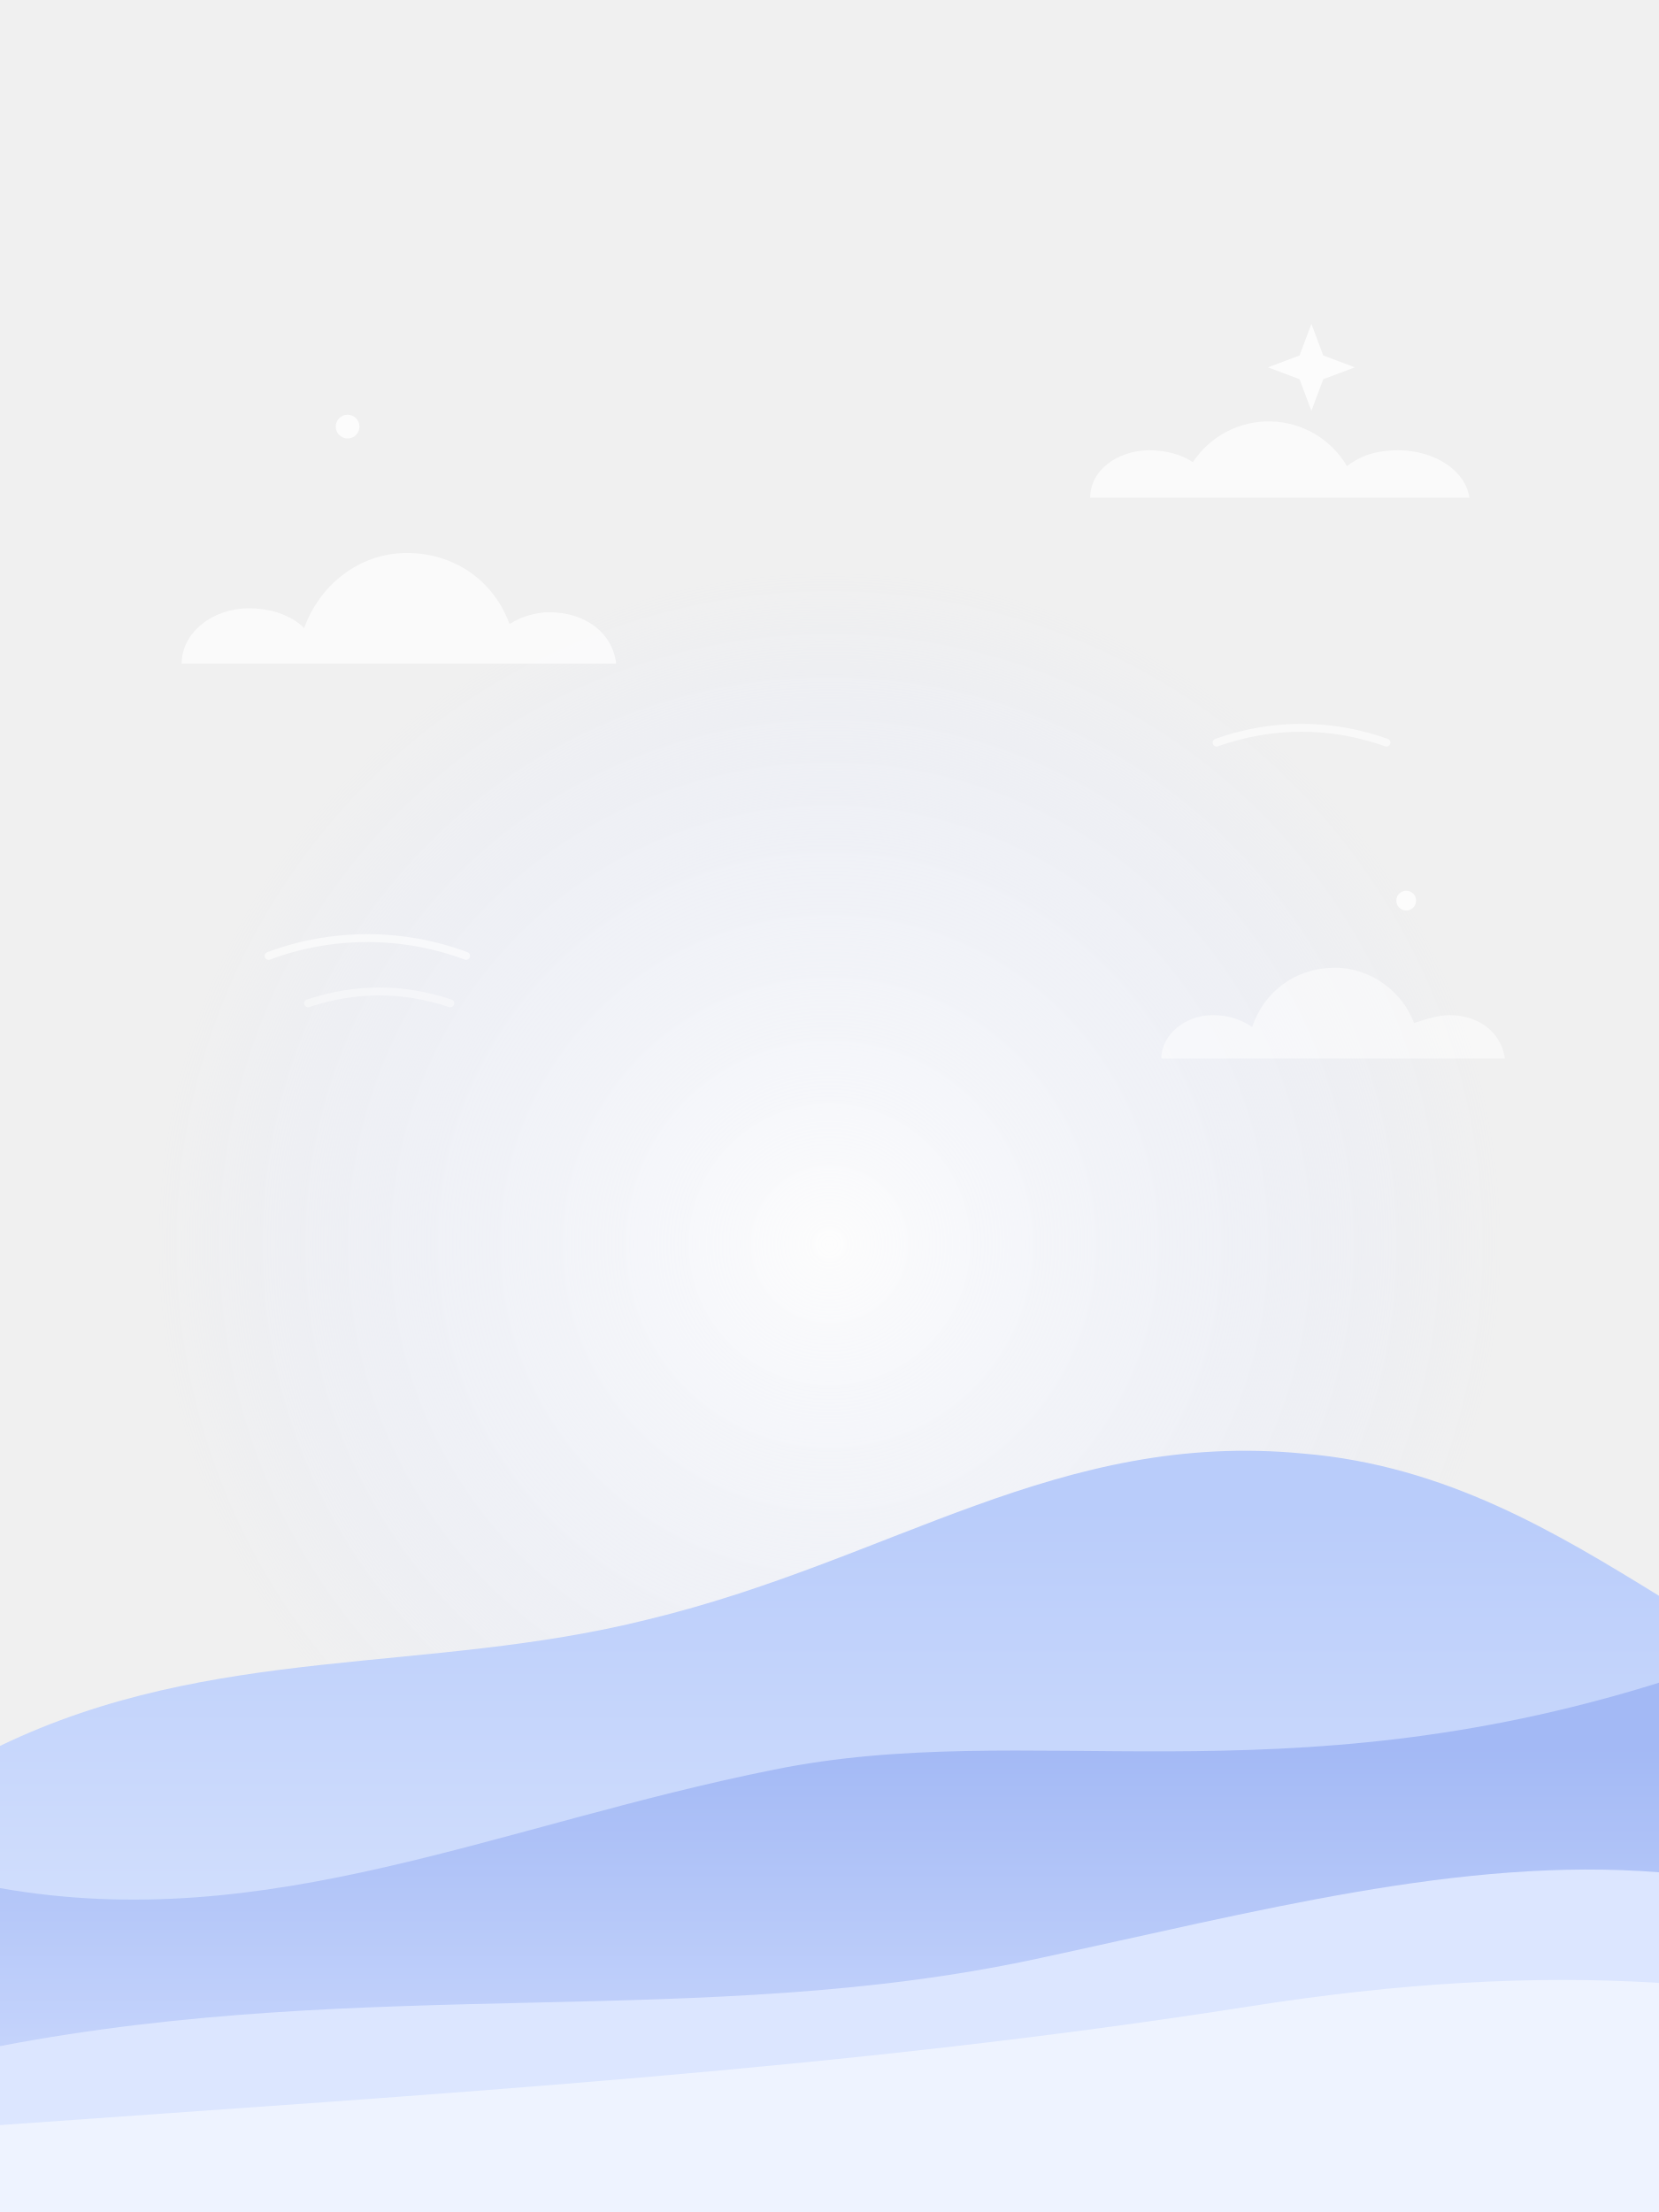
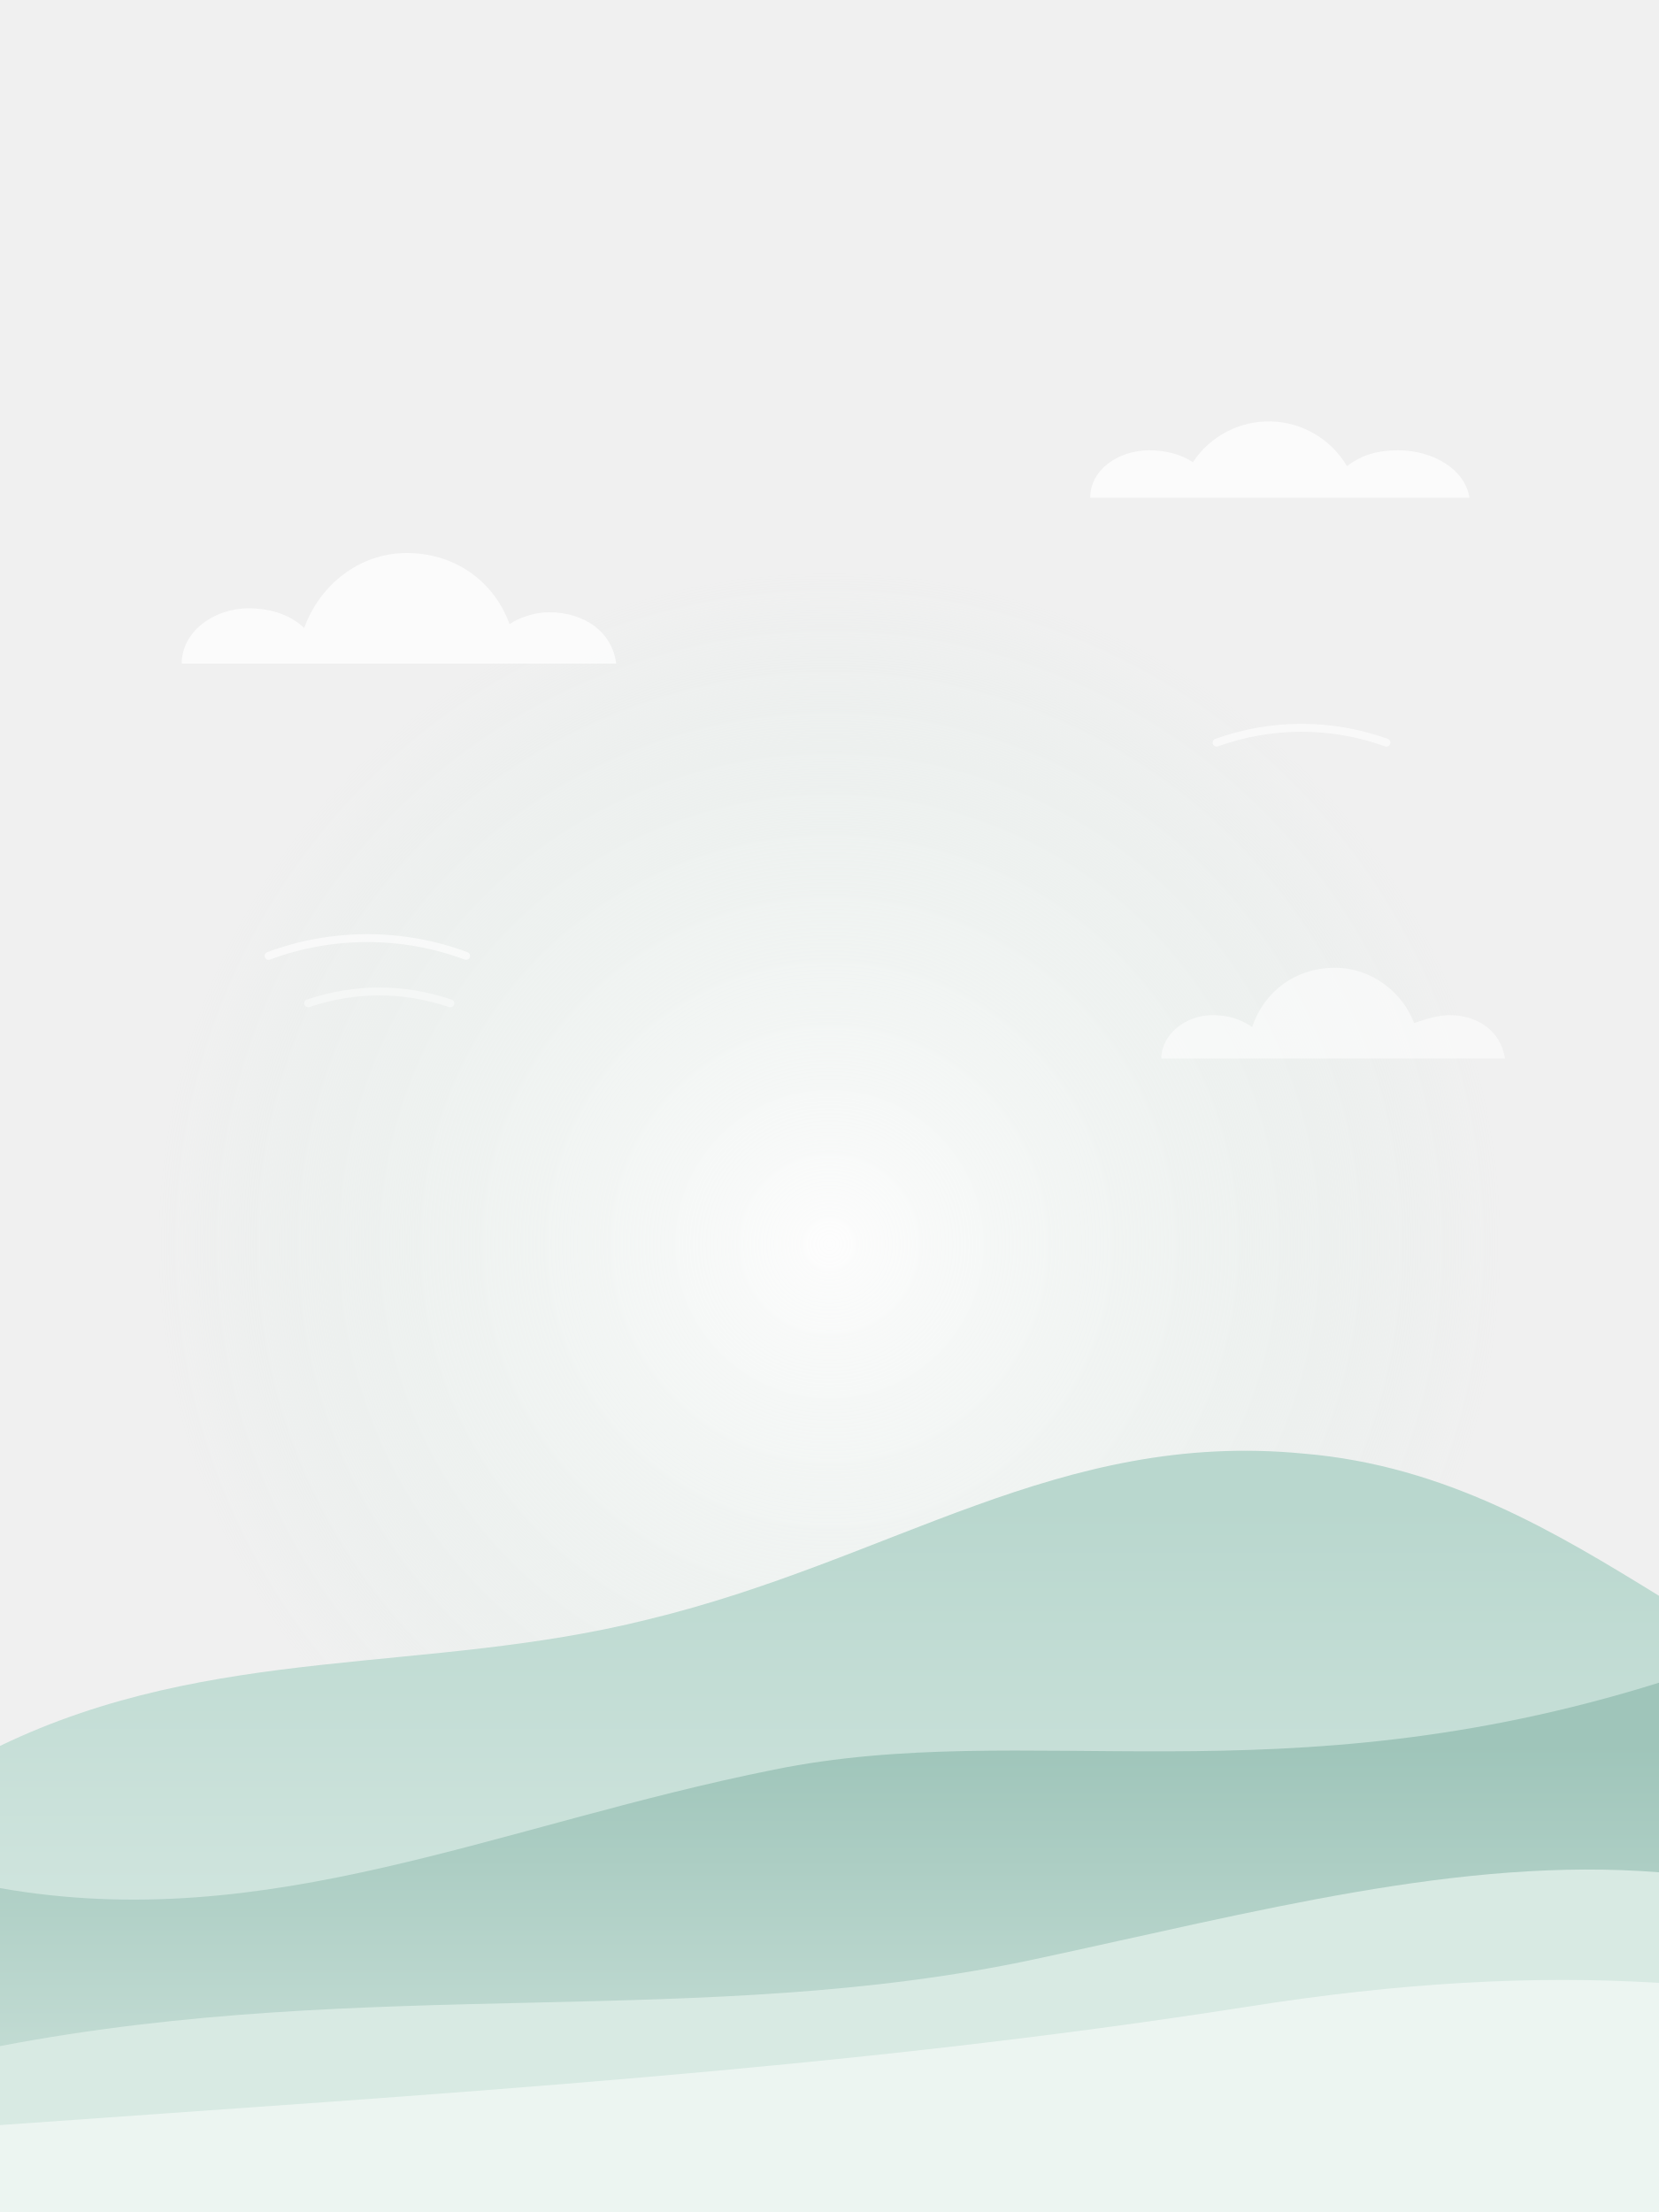
<svg xmlns="http://www.w3.org/2000/svg" viewBox="0 0 420 560" fill="none">
  <defs>
    <radialGradient id="botAura" cx="0" cy="0" r="1" gradientUnits="userSpaceOnUse" gradientTransform="translate(210 315) rotate(90) scale(170)">
-       <stop offset="0" stop-color="#FFFFFF" stop-opacity=".85" />
-       <stop offset=".6" stop-color="#EEF2FF" stop-opacity=".42" />
-       <stop offset="1" stop-color="#E0E7FF" stop-opacity="0" />
+       <stop offset="0" stop-color="#FFFFFF" stop-opacity=".86" />
+       <stop offset=".6" stop-color="#ECF4F0" stop-opacity=".44" />
+       <stop offset="1" stop-color="#DCECE5" stop-opacity="0" />
    </radialGradient>
    <linearGradient id="botFar" x1="210" y1="382" x2="210" y2="560" gradientUnits="userSpaceOnUse">
-       <stop stop-color="#B9CCFA" />
-       <stop offset="1" stop-color="#E3ECFF" />
+       <stop stop-color="#B9D7CE" />
+       <stop offset="1" stop-color="#E1EFEA" />
    </linearGradient>
    <linearGradient id="botNear" x1="210" y1="442" x2="210" y2="560" gradientUnits="userSpaceOnUse">
-       <stop stop-color="#A3B9F5" />
-       <stop offset="1" stop-color="#D7E2FF" />
+       <stop stop-color="#9FC5BA" />
+       <stop offset="1" stop-color="#D4E7E0" />
    </linearGradient>
  </defs>
  <circle cx="210" cy="315" r="170" fill="url(#botAura)" />
-   <g fill="#FFFFFF" opacity=".68">
+   <g fill="#FFFFFF" opacity=".72">
    <path d="M46 168c0-8 8-14 17-14 6 0 11 2 14 5 4-11 14-19 26-19 12 0 22 7 26 18 3-2 7-3 10-3 9 0 16 5 17 13H46Z" />
    <path d="M276 126c0-7 7-12 15-12 4 0 8 1 11 3a23 23 0 0 1 39 1c4-3 8-4 13-4 9 0 17 5 18 12h-96Z" />
    <path d="M294 268c0-6 6-11 13-11 4 0 7 1 10 3 3-9 11-15 21-15 9 0 17 6 20 14 3-1 6-2 9-2 7 0 13 4 14 11h-87Z" opacity=".75" />
  </g>
-   <g stroke="#FFFFFF" stroke-width="2" stroke-linecap="round" opacity=".6">
+   <g stroke="#FFFFFF" stroke-width="2" stroke-linecap="round" opacity=".62">
    <path d="M68 242c16-6 34-6 50 0" />
    <path d="M78 254c12-4 24-4 36 0" opacity=".7" />
    <path d="M308 188c14-5 29-5 43 0" />
  </g>
-   <g fill="#FFFFFF" opacity=".82">
-     <path d="M332 82l3 8 8 3-8 3-3 8-3-8-8-3 8-3 3-8Z" />
-     <circle cx="88" cy="108" r="3" />
-     <circle cx="356" cy="228" r="2.5" />
-   </g>
  <path d="M0 442c54-26 108-18 164-32 62-15 104-48 166-42 36 3 64 20 90 36v156H0V442Z" fill="url(#botFar)" />
  <path d="M0 478c68 12 126-16 196-30 64-13 128 8 224-22v134H0V478Z" fill="url(#botNear)" />
-   <path d="M0 518c94-18 178-4 262-22 56-12 108-26 158-22v86H0v-42Z" fill="#DCE6FF" />
-   <path d="M0 538c112-8 214-14 316-30 38-6 72-8 104-6v58H0v-22Z" fill="#EEF3FF" />
+   <path d="M0 518c94-18 178-4 262-22 56-12 108-26 158-22v86H0v-42Z" fill="#D8EAE3" />
+   <path d="M0 538c112-8 214-14 316-30 38-6 72-8 104-6v58H0v-22Z" fill="#ECF5F1" />
</svg>
